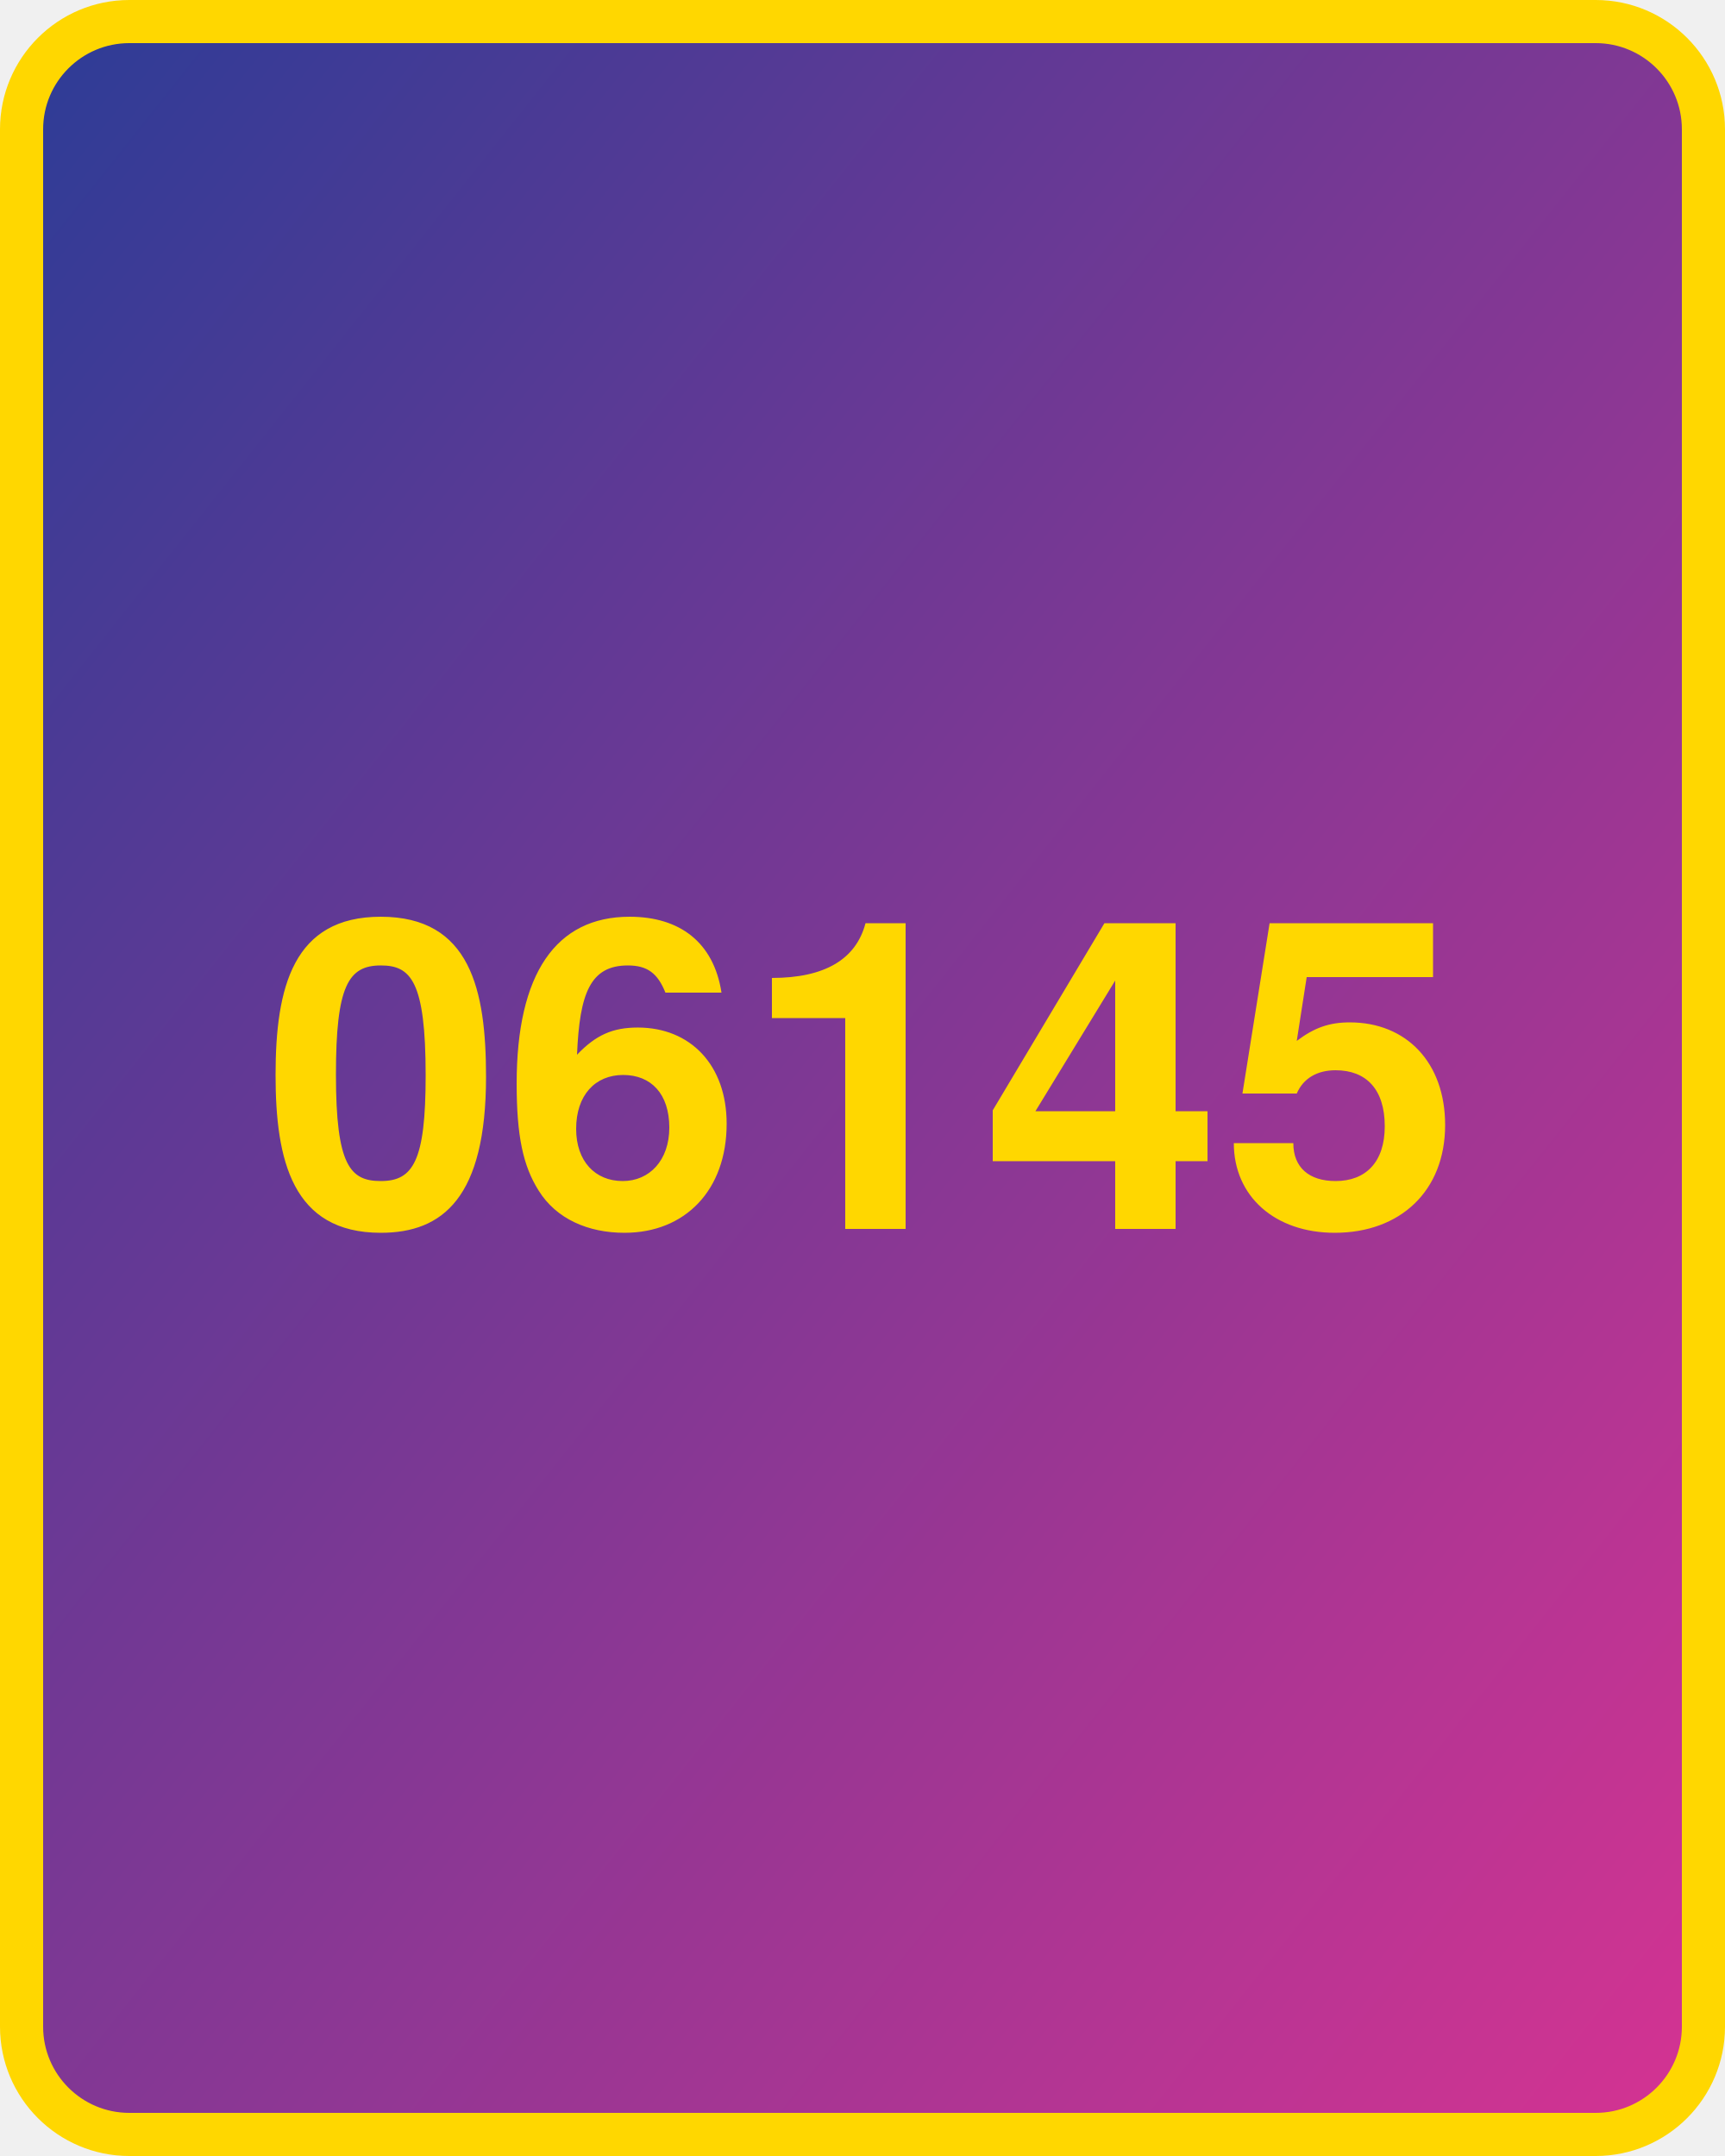
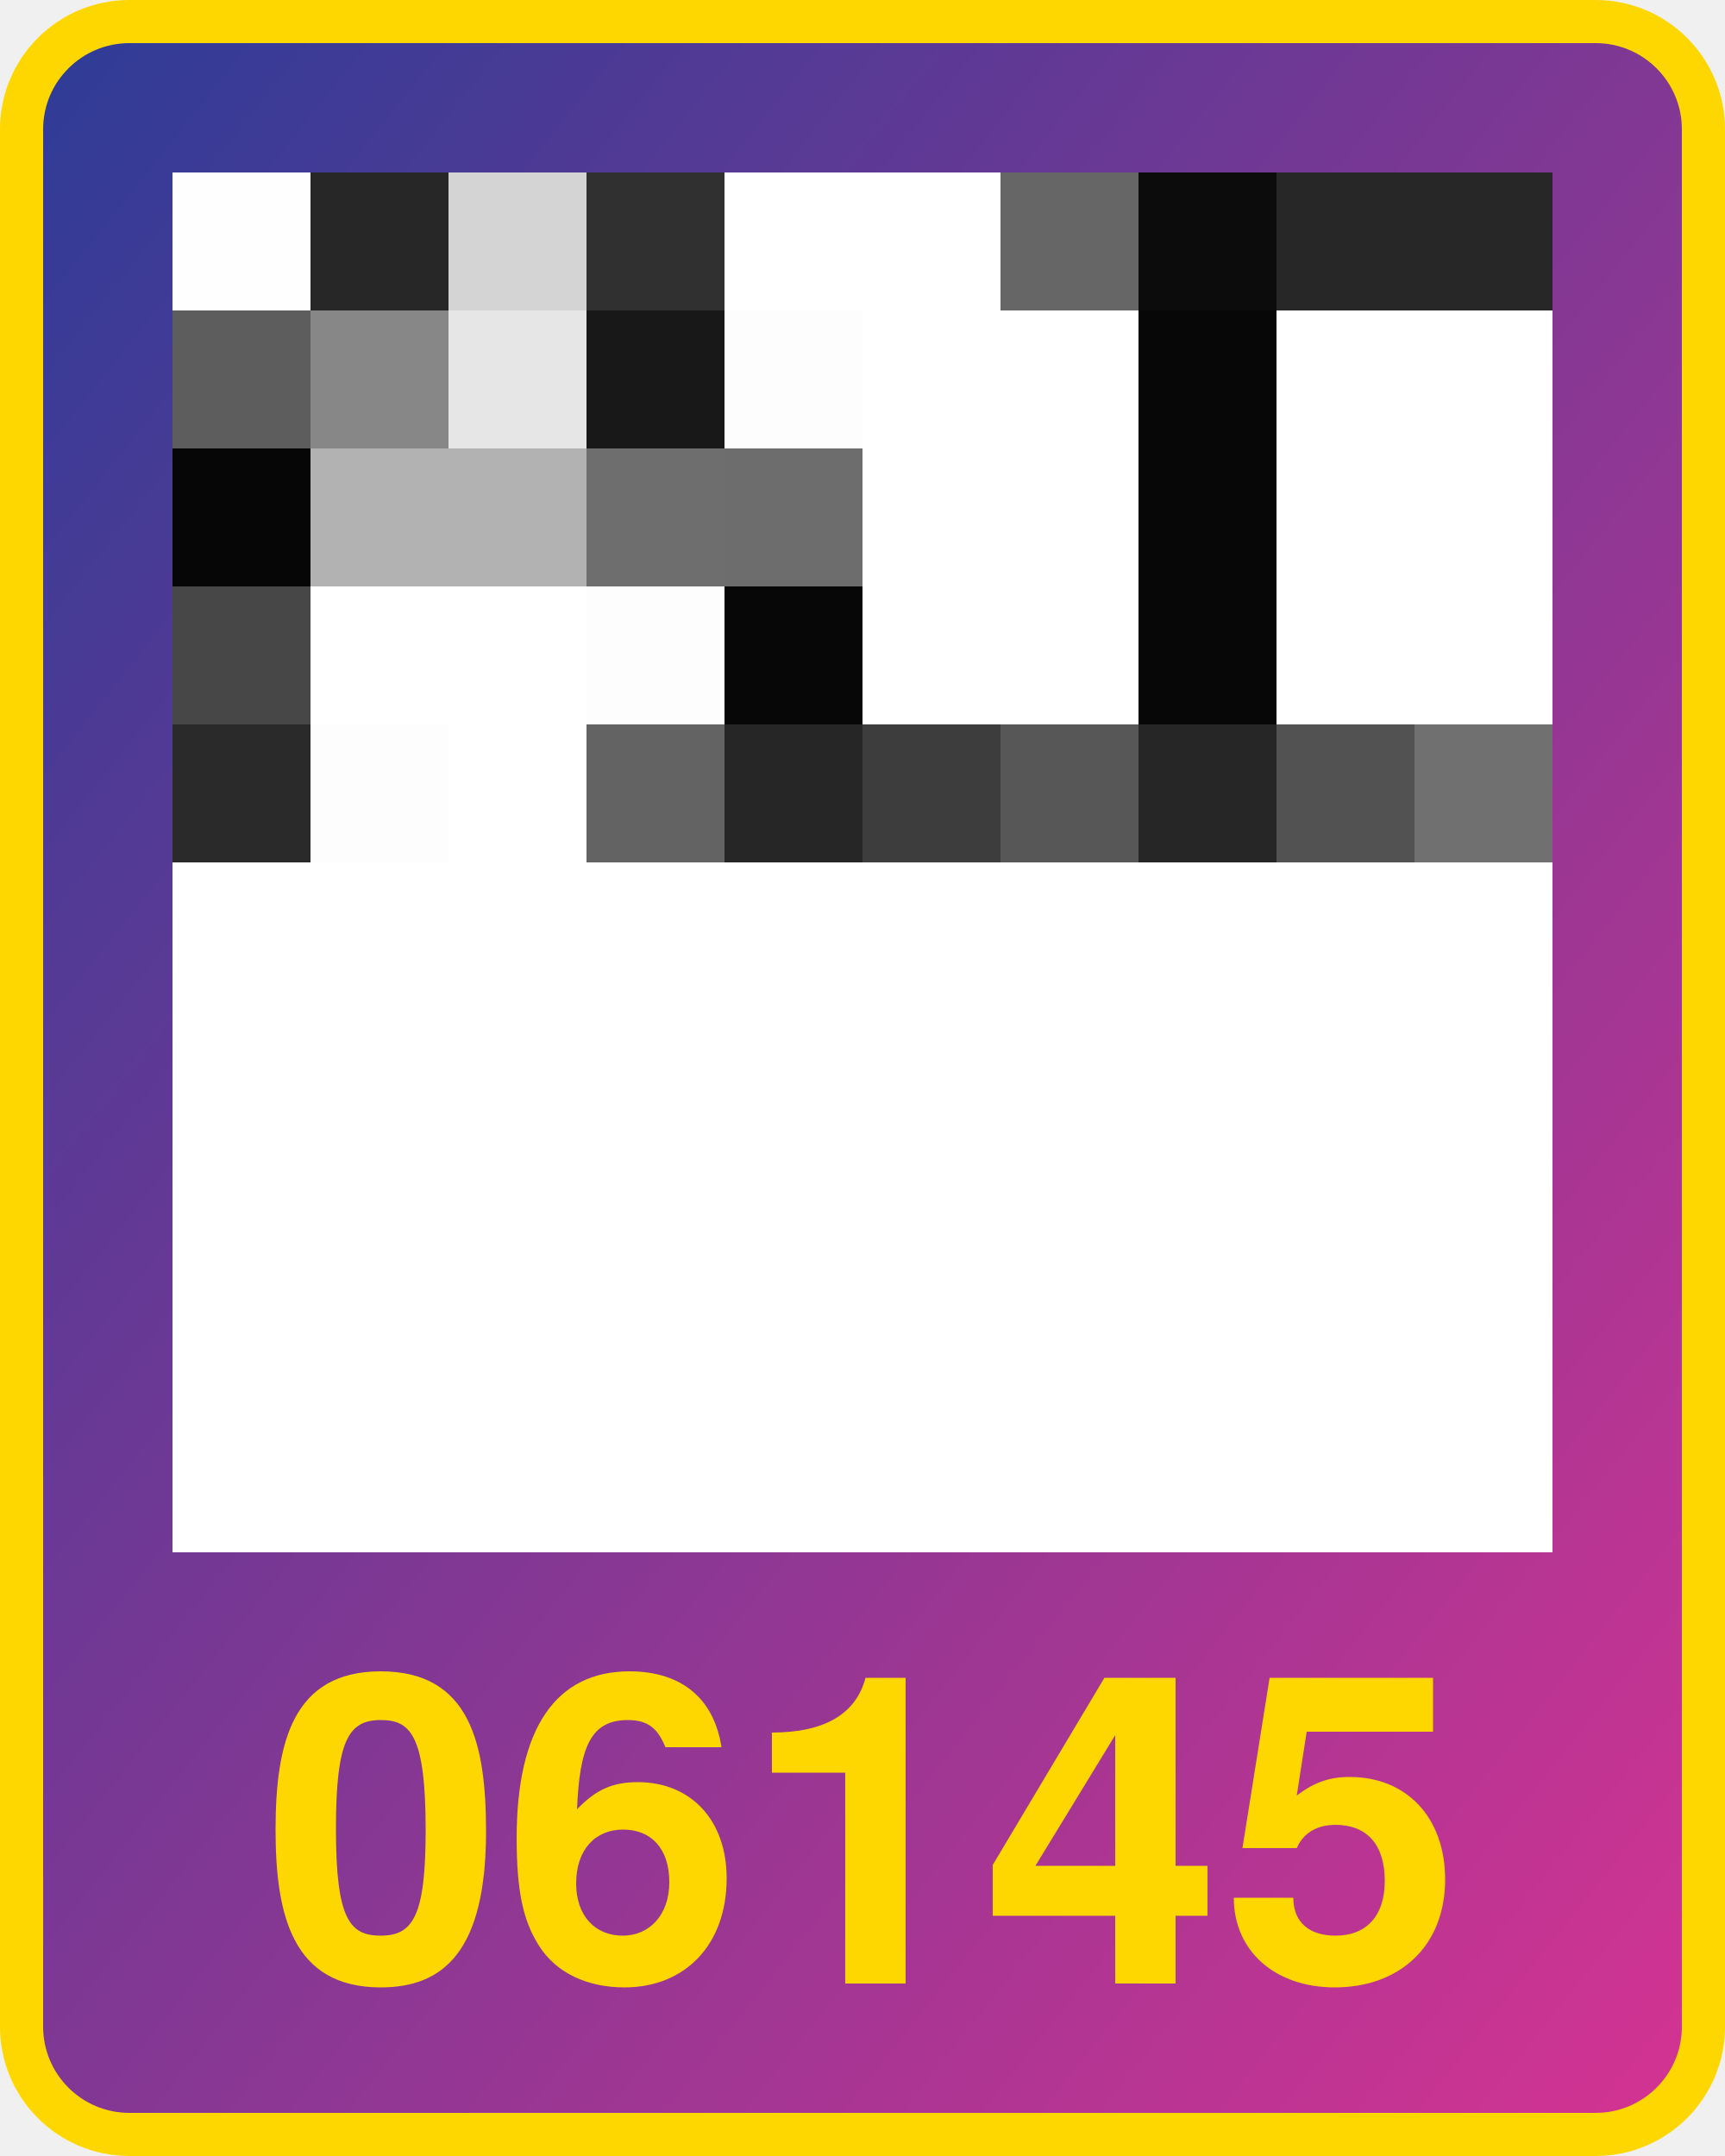
<svg xmlns="http://www.w3.org/2000/svg" width="800" height="1000">
  <defs>
    <linearGradient id="g" x1="0" x2="1" y1="0" y2="1">
      <stop offset="0%" stop-color="#2d3c96" />
      <stop offset="100%" stop-color="#d53392" />
    </linearGradient>
  </defs>
  <rect x="10" y="10" width="780" height="980" fill="url(#g)" rx="50" ry="50" stroke="gold" stroke-width="20" />
-   <text x="400" y="570" width="780" text-anchor="middle" style="font:bold 200px 'Helvetica Neue';fill:gold">06145</text>
+   <text x="400" y="920" width="780" text-anchor="middle" style="font:bold 200px 'Helvetica Neue';fill:gold">06145</text>
+   <g transform="translate(80 80) scale(64)">
+     <rect x="0" y="0" width="1" height="1" fill="#fefefe" />
+     <rect x="0" y="1" width="1" height="1" fill="#5d5d5d" />
+     <rect x="0" y="2" width="1" height="1" fill="#060606" />
+     <rect x="0" y="3" width="1" height="1" fill="#474747" />
+     <rect x="0" y="4" width="1" height="1" fill="#2a2a2a" />
+     <rect x="0" y="5" width="1" height="1" fill="#ffffff" />
+     <rect x="0" y="6" width="1" height="1" fill="#ffffff" />
+     <rect x="0" y="7" width="1" height="1" fill="#ffffff" />
+     <rect x="0" y="8" width="1" height="1" fill="#ffffff" />
+     <rect x="0" y="9" width="1" height="1" fill="#ffffff" />
+     <rect x="1" y="0" width="1" height="1" fill="#272727" />
+     <rect x="1" y="1" width="1" height="1" fill="#878787" />
+     <rect x="1" y="2" width="1" height="1" fill="#b2b2b2" />
+     <rect x="1" y="3" width="1" height="1" fill="#ffffff" />
+     <rect x="1" y="4" width="1" height="1" fill="#fdfdfd" />
+     <rect x="1" y="5" width="1" height="1" fill="#ffffff" />
+     <rect x="1" y="6" width="1" height="1" fill="#ffffff" />
+     <rect x="1" y="7" width="1" height="1" fill="#ffffff" />
+     <rect x="1" y="8" width="1" height="1" fill="#ffffff" />
+     <rect x="1" y="9" width="1" height="1" fill="#ffffff" />
+     <rect x="2" y="0" width="1" height="1" fill="#d4d4d4" />
+     <rect x="2" y="1" width="1" height="1" fill="#e6e6e6" />
+     <rect x="2" y="2" width="1" height="1" fill="#b2b2b2" />
+     <rect x="2" y="3" width="1" height="1" fill="#ffffff" />
+     <rect x="2" y="4" width="1" height="1" fill="#ffffff" />
+     <rect x="2" y="5" width="1" height="1" fill="#ffffff" />
+     <rect x="2" y="6" width="1" height="1" fill="#ffffff" />
+     <rect x="2" y="7" width="1" height="1" fill="#ffffff" />
+     <rect x="2" y="8" width="1" height="1" fill="#ffffff" />
+     <rect x="2" y="9" width="1" height="1" fill="#ffffff" />
+     <rect x="3" y="0" width="1" height="1" fill="#303030" />
+     <rect x="3" y="1" width="1" height="1" fill="#181818" />
+     <rect x="3" y="2" width="1" height="1" fill="#6e6e6e" />
+     <rect x="3" y="3" width="1" height="1" fill="#fdfdfd" />
+     <rect x="3" y="4" width="1" height="1" fill="#636363" />
+     <rect x="3" y="5" width="1" height="1" fill="#ffffff" />
+     <rect x="3" y="6" width="1" height="1" fill="#ffffff" />
+     <rect x="3" y="7" width="1" height="1" fill="#ffffff" />
+     <rect x="3" y="8" width="1" height="1" fill="#ffffff" />
+     <rect x="3" y="9" width="1" height="1" fill="#ffffff" />
+     <rect x="4" y="0" width="1" height="1" fill="#ffffff" />
+     <rect x="4" y="1" width="1" height="1" fill="#fdfdfd" />
+     <rect x="4" y="2" width="1" height="1" fill="#6d6d6d" />
+     <rect x="4" y="3" width="1" height="1" fill="#070707" />
+     <rect x="4" y="4" width="1" height="1" fill="#262626" />
+     <rect x="4" y="5" width="1" height="1" fill="#ffffff" />
+     <rect x="4" y="6" width="1" height="1" fill="#ffffff" />
+     <rect x="4" y="7" width="1" height="1" fill="#ffffff" />
+     <rect x="4" y="8" width="1" height="1" fill="#ffffff" />
+     <rect x="4" y="9" width="1" height="1" fill="#ffffff" />
+     <rect x="5" y="0" width="1" height="1" fill="#ffffff" />
+     <rect x="5" y="1" width="1" height="1" fill="#ffffff" />
+     <rect x="5" y="2" width="1" height="1" fill="#ffffff" />
+     <rect x="5" y="3" width="1" height="1" fill="#ffffff" />
+     <rect x="5" y="4" width="1" height="1" fill="#3d3d3d" />
+     <rect x="5" y="5" width="1" height="1" fill="#ffffff" />
+     <rect x="5" y="6" width="1" height="1" fill="#ffffff" />
+     <rect x="5" y="7" width="1" height="1" fill="#ffffff" />
+     <rect x="5" y="8" width="1" height="1" fill="#ffffff" />
+     <rect x="5" y="9" width="1" height="1" fill="#ffffff" />
+     <rect x="6" y="0" width="1" height="1" fill="#666666" />
+     <rect x="6" y="1" width="1" height="1" fill="#ffffff" />
+     <rect x="6" y="2" width="1" height="1" fill="#ffffff" />
+     <rect x="6" y="3" width="1" height="1" fill="#ffffff" />
+     <rect x="6" y="4" width="1" height="1" fill="#575757" />
+     <rect x="6" y="5" width="1" height="1" fill="#ffffff" />
+     <rect x="6" y="6" width="1" height="1" fill="#ffffff" />
+     <rect x="6" y="7" width="1" height="1" fill="#ffffff" />
+     <rect x="6" y="8" width="1" height="1" fill="#ffffff" />
+     <rect x="6" y="9" width="1" height="1" fill="#ffffff" />
+     <rect x="7" y="0" width="1" height="1" fill="#0c0c0c" />
+     <rect x="7" y="1" width="1" height="1" fill="#070707" />
+     <rect x="7" y="2" width="1" height="1" fill="#070707" />
+     <rect x="7" y="3" width="1" height="1" fill="#070707" />
+     <rect x="7" y="4" width="1" height="1" fill="#262626" />
+     <rect x="7" y="5" width="1" height="1" fill="#ffffff" />
+     <rect x="7" y="6" width="1" height="1" fill="#ffffff" />
+     <rect x="7" y="7" width="1" height="1" fill="#ffffff" />
+     <rect x="7" y="8" width="1" height="1" fill="#ffffff" />
+     <rect x="7" y="9" width="1" height="1" fill="#ffffff" />
+     <rect x="8" y="0" width="1" height="1" fill="#272727" />
+     <rect x="8" y="1" width="1" height="1" fill="#ffffff" />
+     <rect x="8" y="2" width="1" height="1" fill="#ffffff" />
+     <rect x="8" y="3" width="1" height="1" fill="#ffffff" />
+     <rect x="8" y="4" width="1" height="1" fill="#525252" />
+     <rect x="8" y="5" width="1" height="1" fill="#ffffff" />
+     <rect x="8" y="6" width="1" height="1" fill="#ffffff" />
+     <rect x="8" y="7" width="1" height="1" fill="#ffffff" />
+     <rect x="8" y="8" width="1" height="1" fill="#ffffff" />
+     <rect x="8" y="9" width="1" height="1" fill="#ffffff" />
+     <rect x="9" y="0" width="1" height="1" fill="#272727" />
+     <rect x="9" y="1" width="1" height="1" fill="#ffffff" />
+     <rect x="9" y="2" width="1" height="1" fill="#ffffff" />
+     <rect x="9" y="3" width="1" height="1" fill="#ffffff" />
+     <rect x="9" y="4" width="1" height="1" fill="#707070" />
+     <rect x="9" y="5" width="1" height="1" fill="#ffffff" />
+     <rect x="9" y="6" width="1" height="1" fill="#ffffff" />
+     <rect x="9" y="7" width="1" height="1" fill="#ffffff" />
+     <rect x="9" y="8" width="1" height="1" fill="#ffffff" />
+     <rect x="9" y="9" width="1" height="1" fill="#ffffff" />
+   </g>
</svg>
